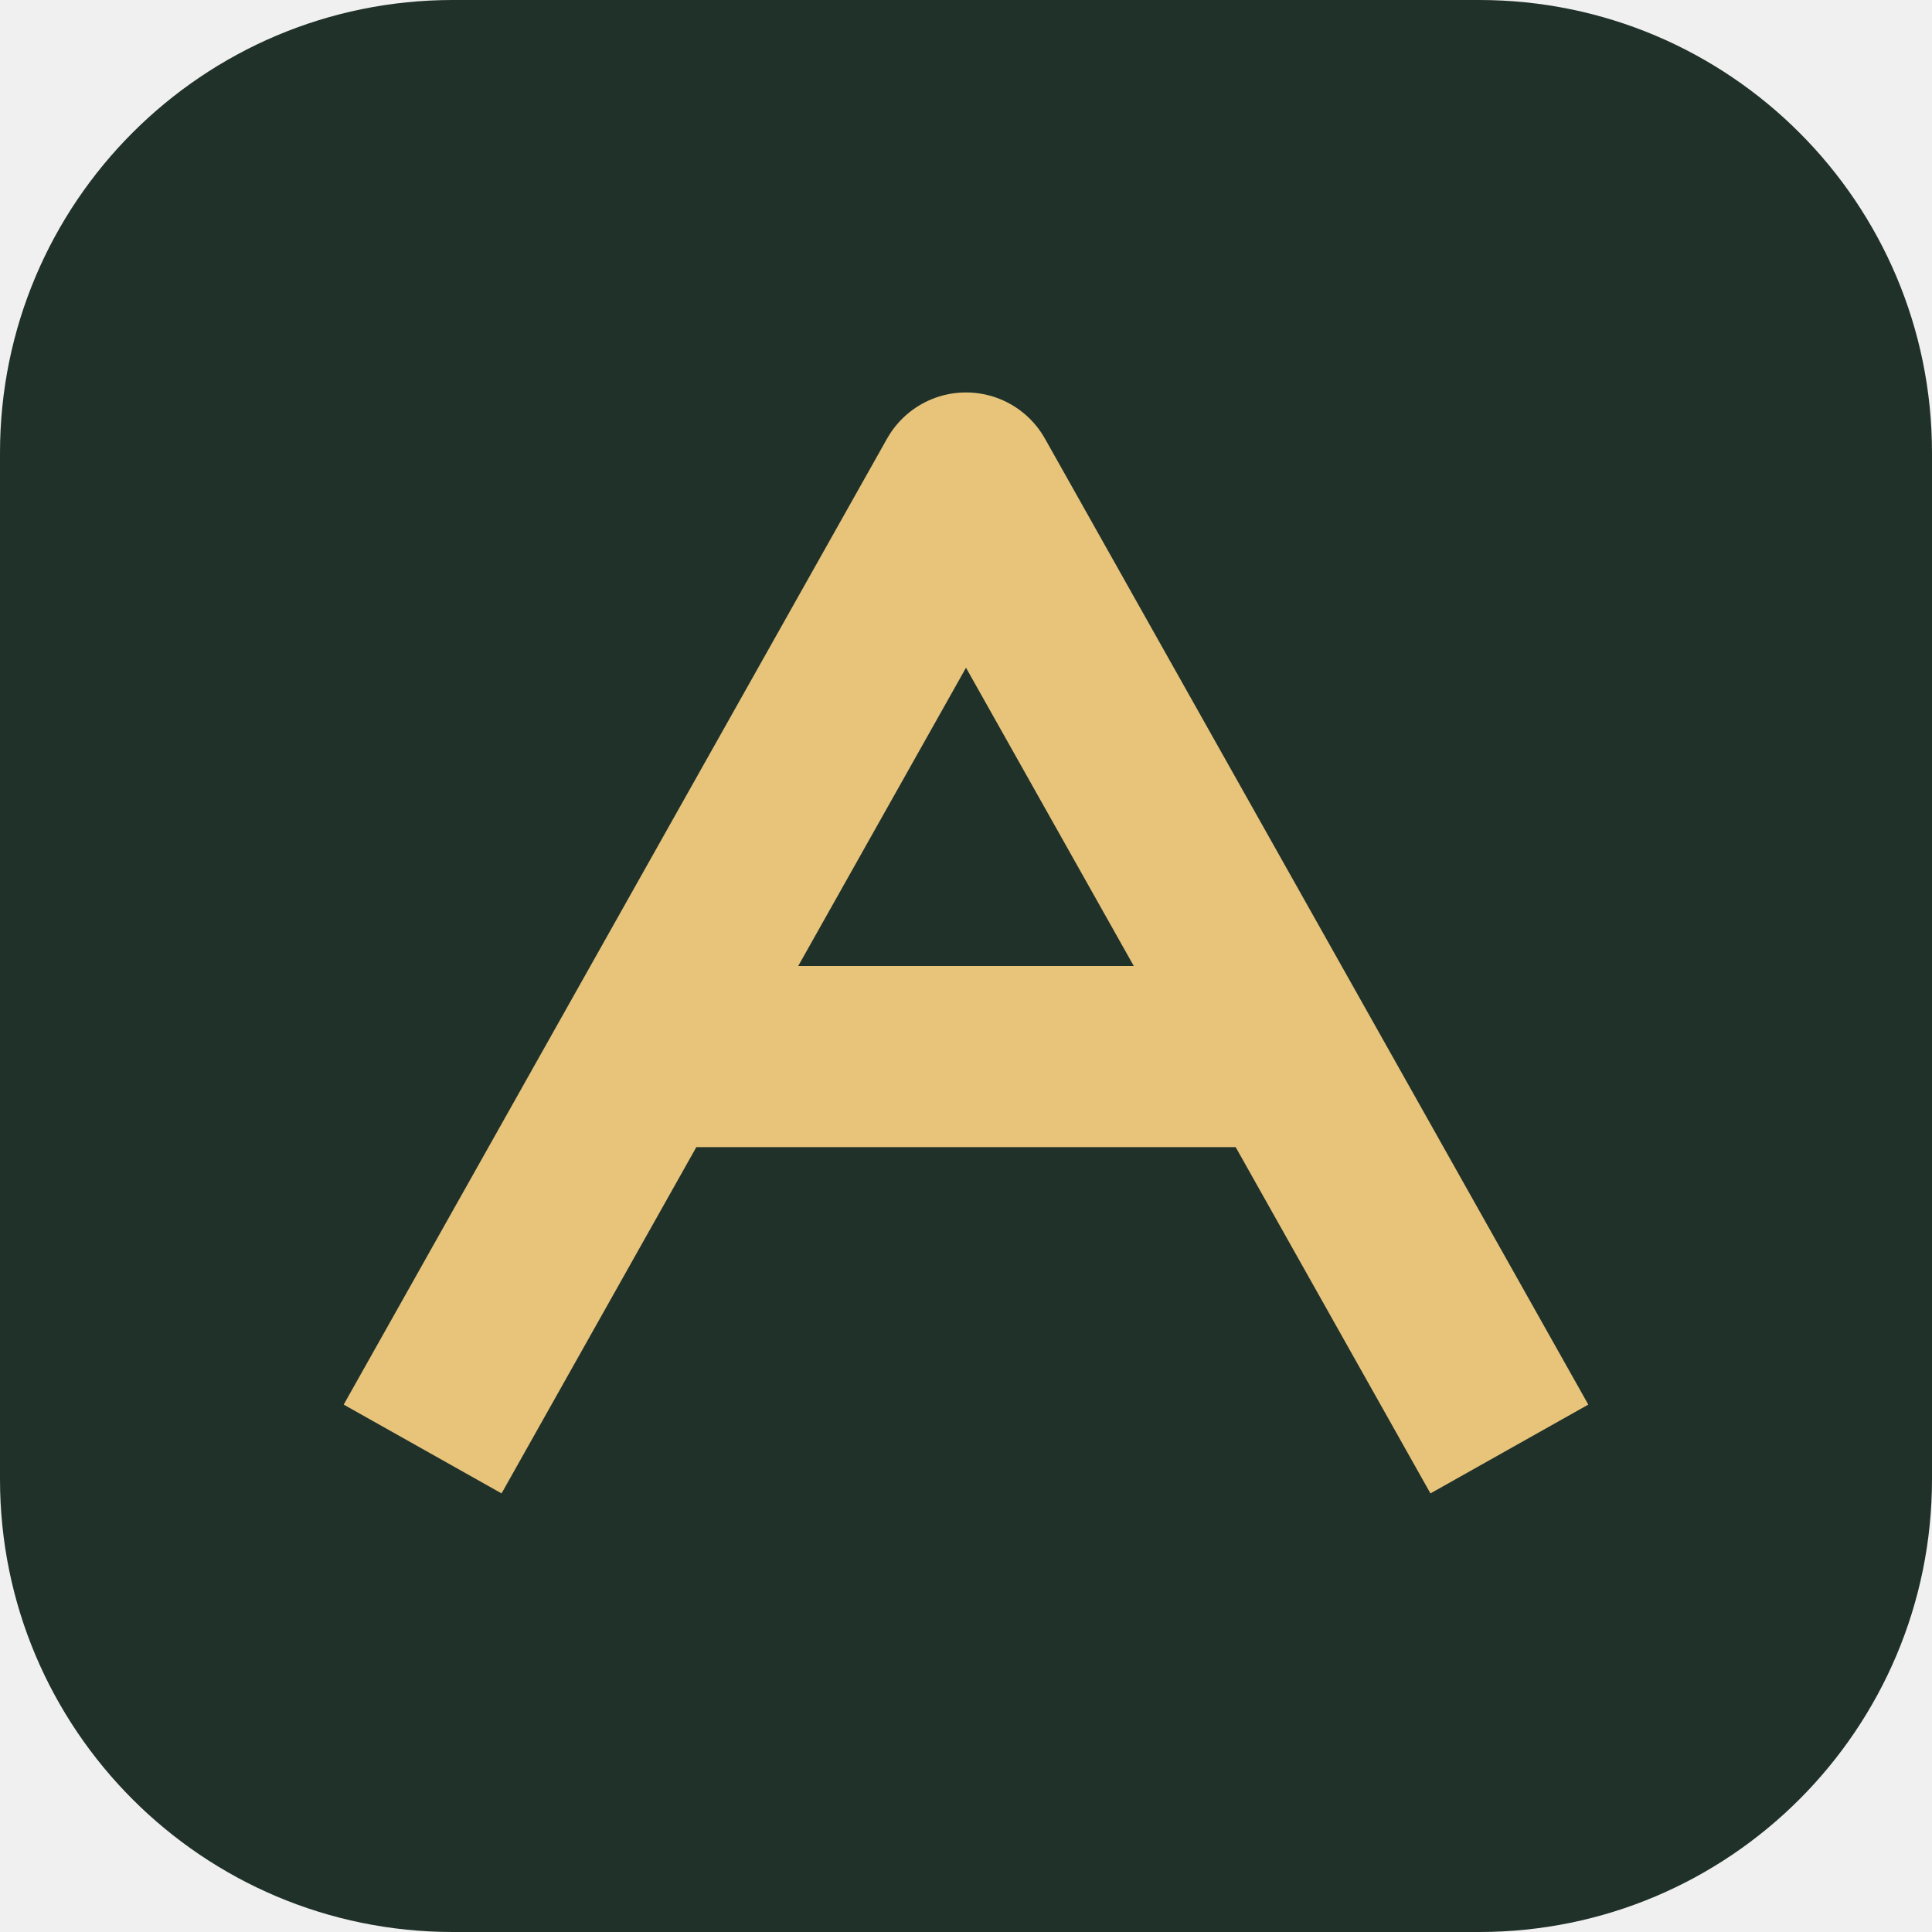
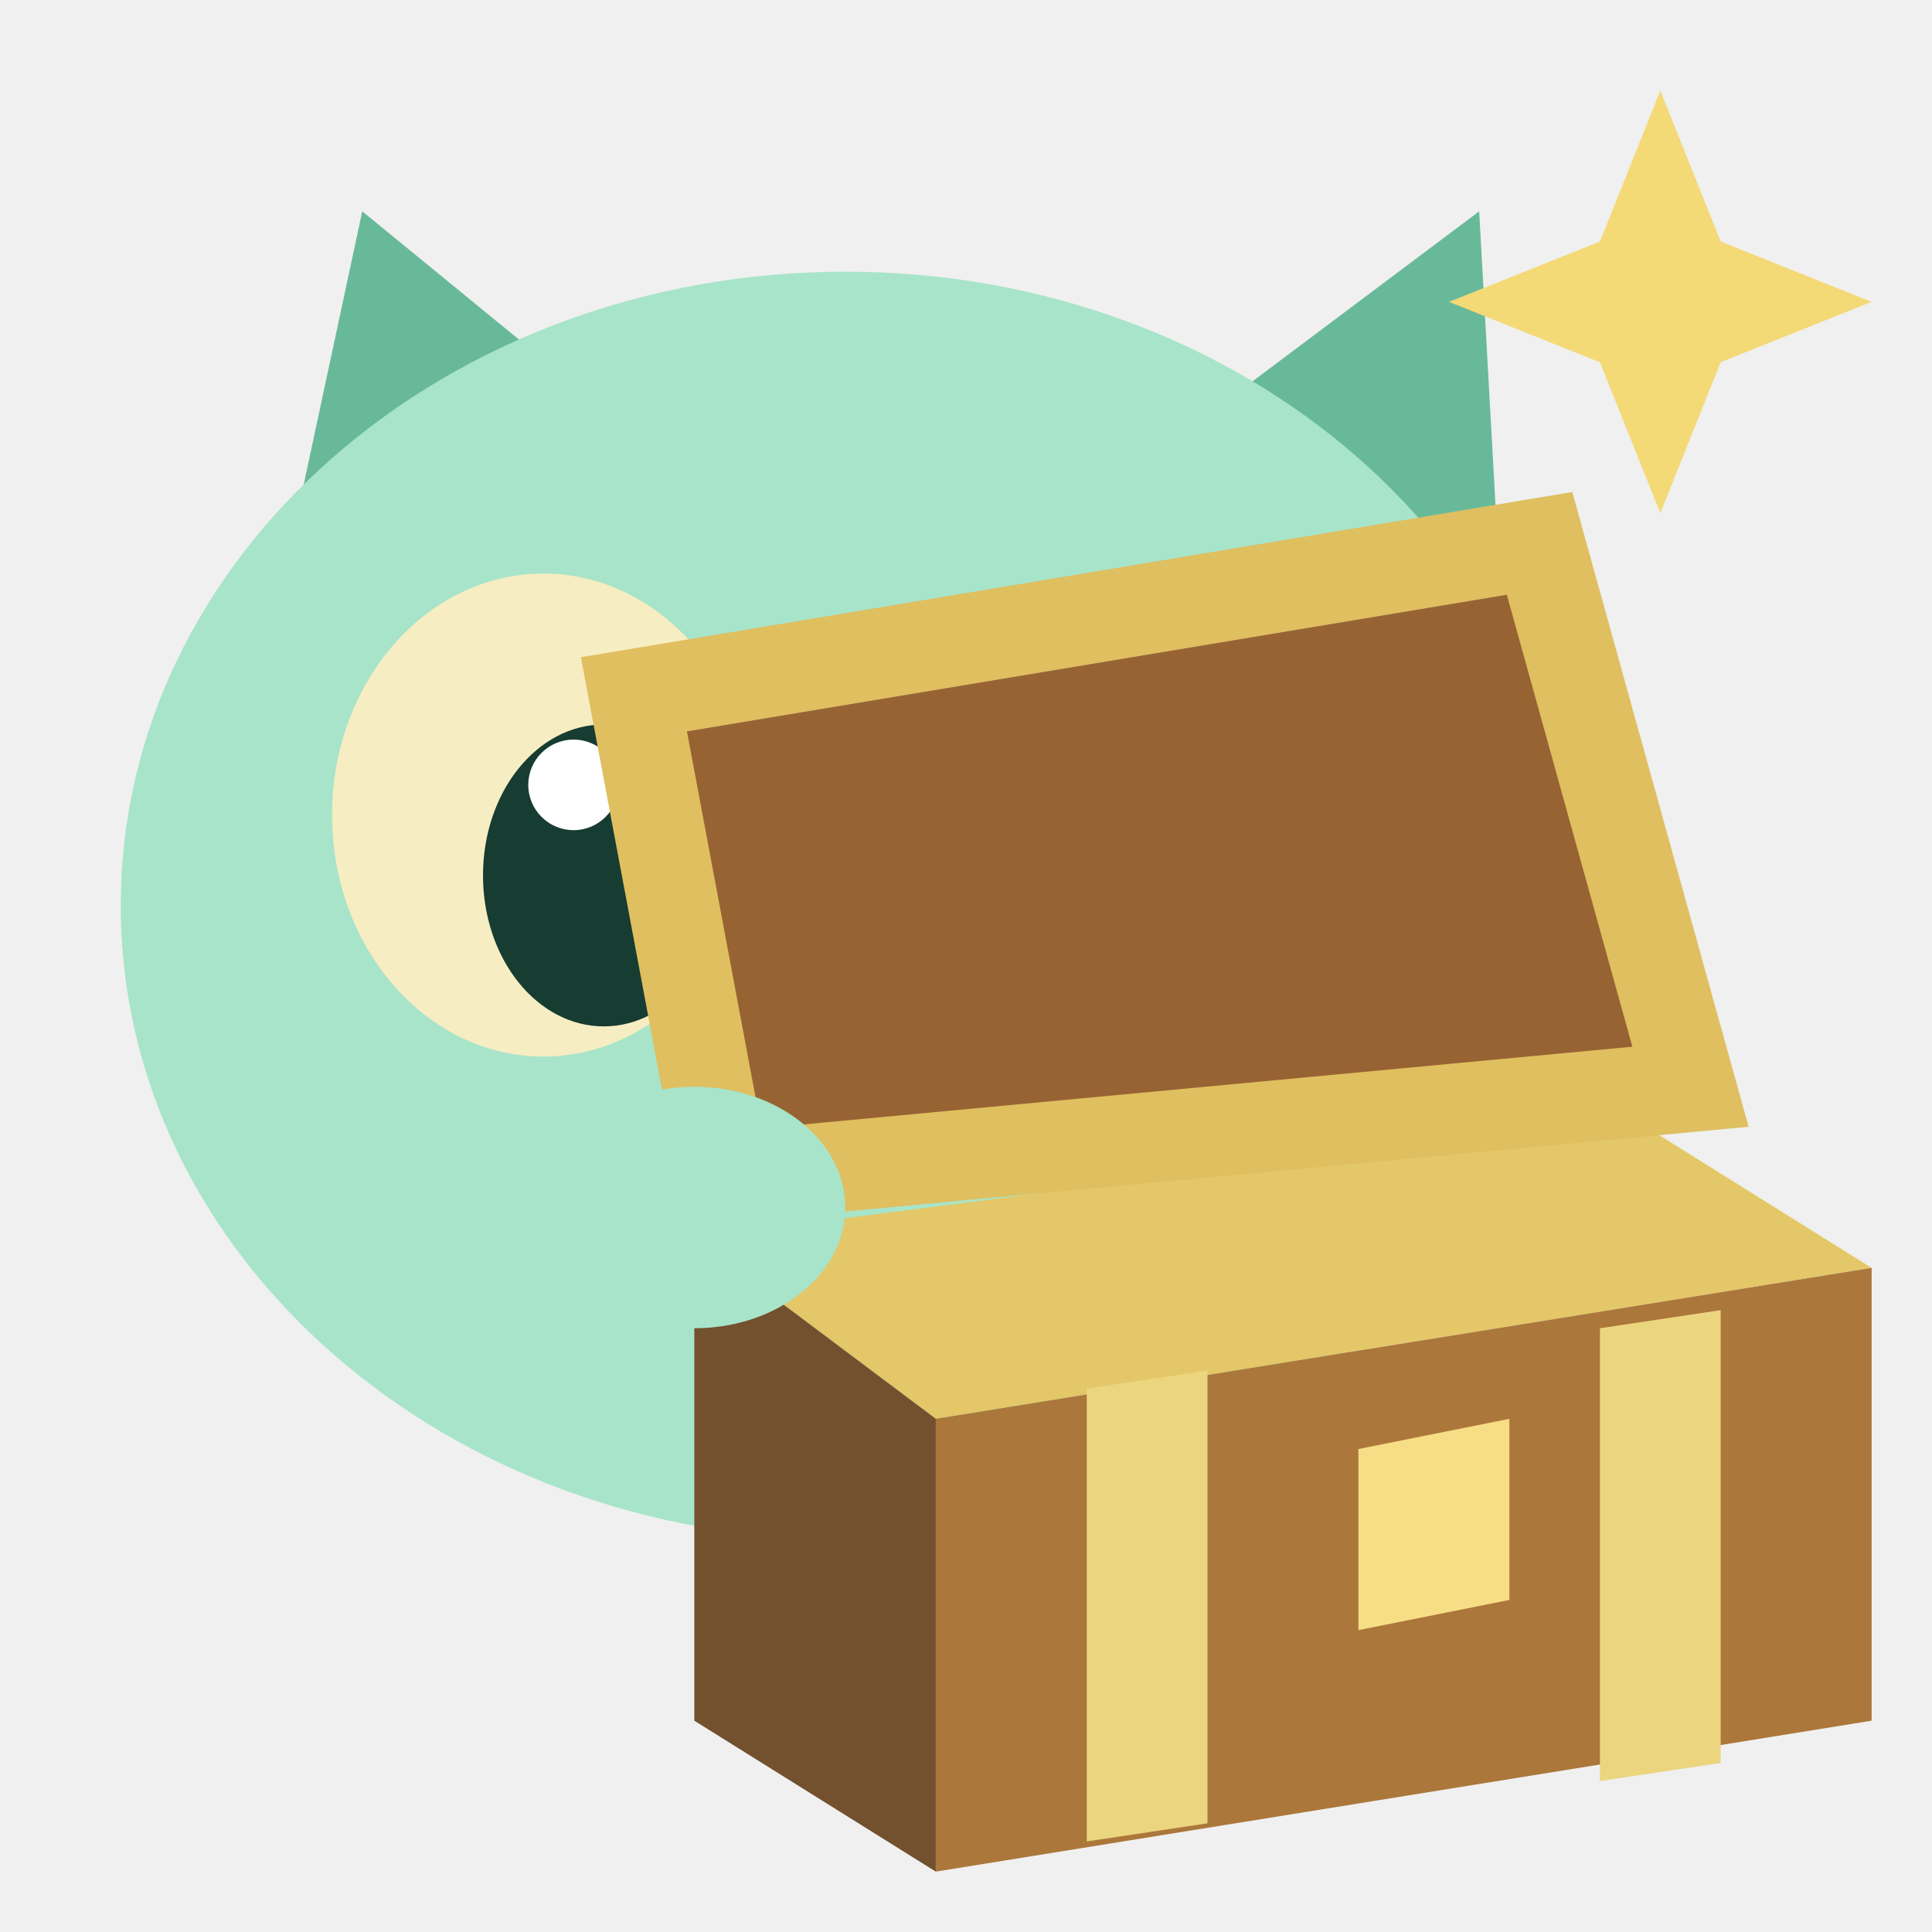
<svg xmlns="http://www.w3.org/2000/svg" viewBox="0 0 64 64">
-   <rect width="64" height="64" rx="15" fill="#20312a" />
-   <path d="M14 48 32 16 50 48 M22 35h20" stroke="#e7c47a" stroke-width="6" stroke-linejoin="round" fill="none" />
+   <path d="m9 21 3-14 11 9m14 0L49 7l1 18" fill="#68b99a" />
+   <ellipse cx="28" cy="30" rx="24" ry="21" fill="#a8e4c9" />
+   <ellipse cx="18" cy="27" rx="7" ry="8" fill="#f6edc2" />
+   <ellipse cx="37" cy="27" rx="7" ry="8" fill="#f6edc2" />
+   <ellipse cx="20" cy="29" rx="4" ry="5" fill="#173c32" />
+   <ellipse cx="39" cy="29" rx="4" ry="5" fill="#173c32" />
+   <circle cx="19" cy="26" r="1.5" fill="white" />
+   <circle cx="38" cy="26" r="1.5" fill="white" />
+   <path d="M25 36q4 5 8 0" fill="none" stroke="#173c32" stroke-width="2" />
+   <path d="m23 41 31-4 8 5-31 5z" fill="#e4c768" />
+   <path d="m23 41 8 6v15l-8-5z" fill="#73502e" />
+   <path d="m31 47 31-5v15l-31 5z" fill="#ab773b" />
+   <path d="m24 39-3-16 30-5 5 18z" fill="#986332" stroke="#dfbf60" stroke-width="3" />
+   <path d="m36 46 4-.6v15l-4 .6m17-17 4-.6v15l-4 .6" fill="#ecd57f" />
+   <path d="m45 48 5-1v6l-5 1" fill="#f7dd86" />
+   <ellipse cx="23" cy="40" rx="5" ry="4" fill="#a8e4c9" />
+   <path d="m55 3 2 5 5 2-5 2-2 5-2-5-5-2 5-2z" fill="#f4d977" />
</svg>
